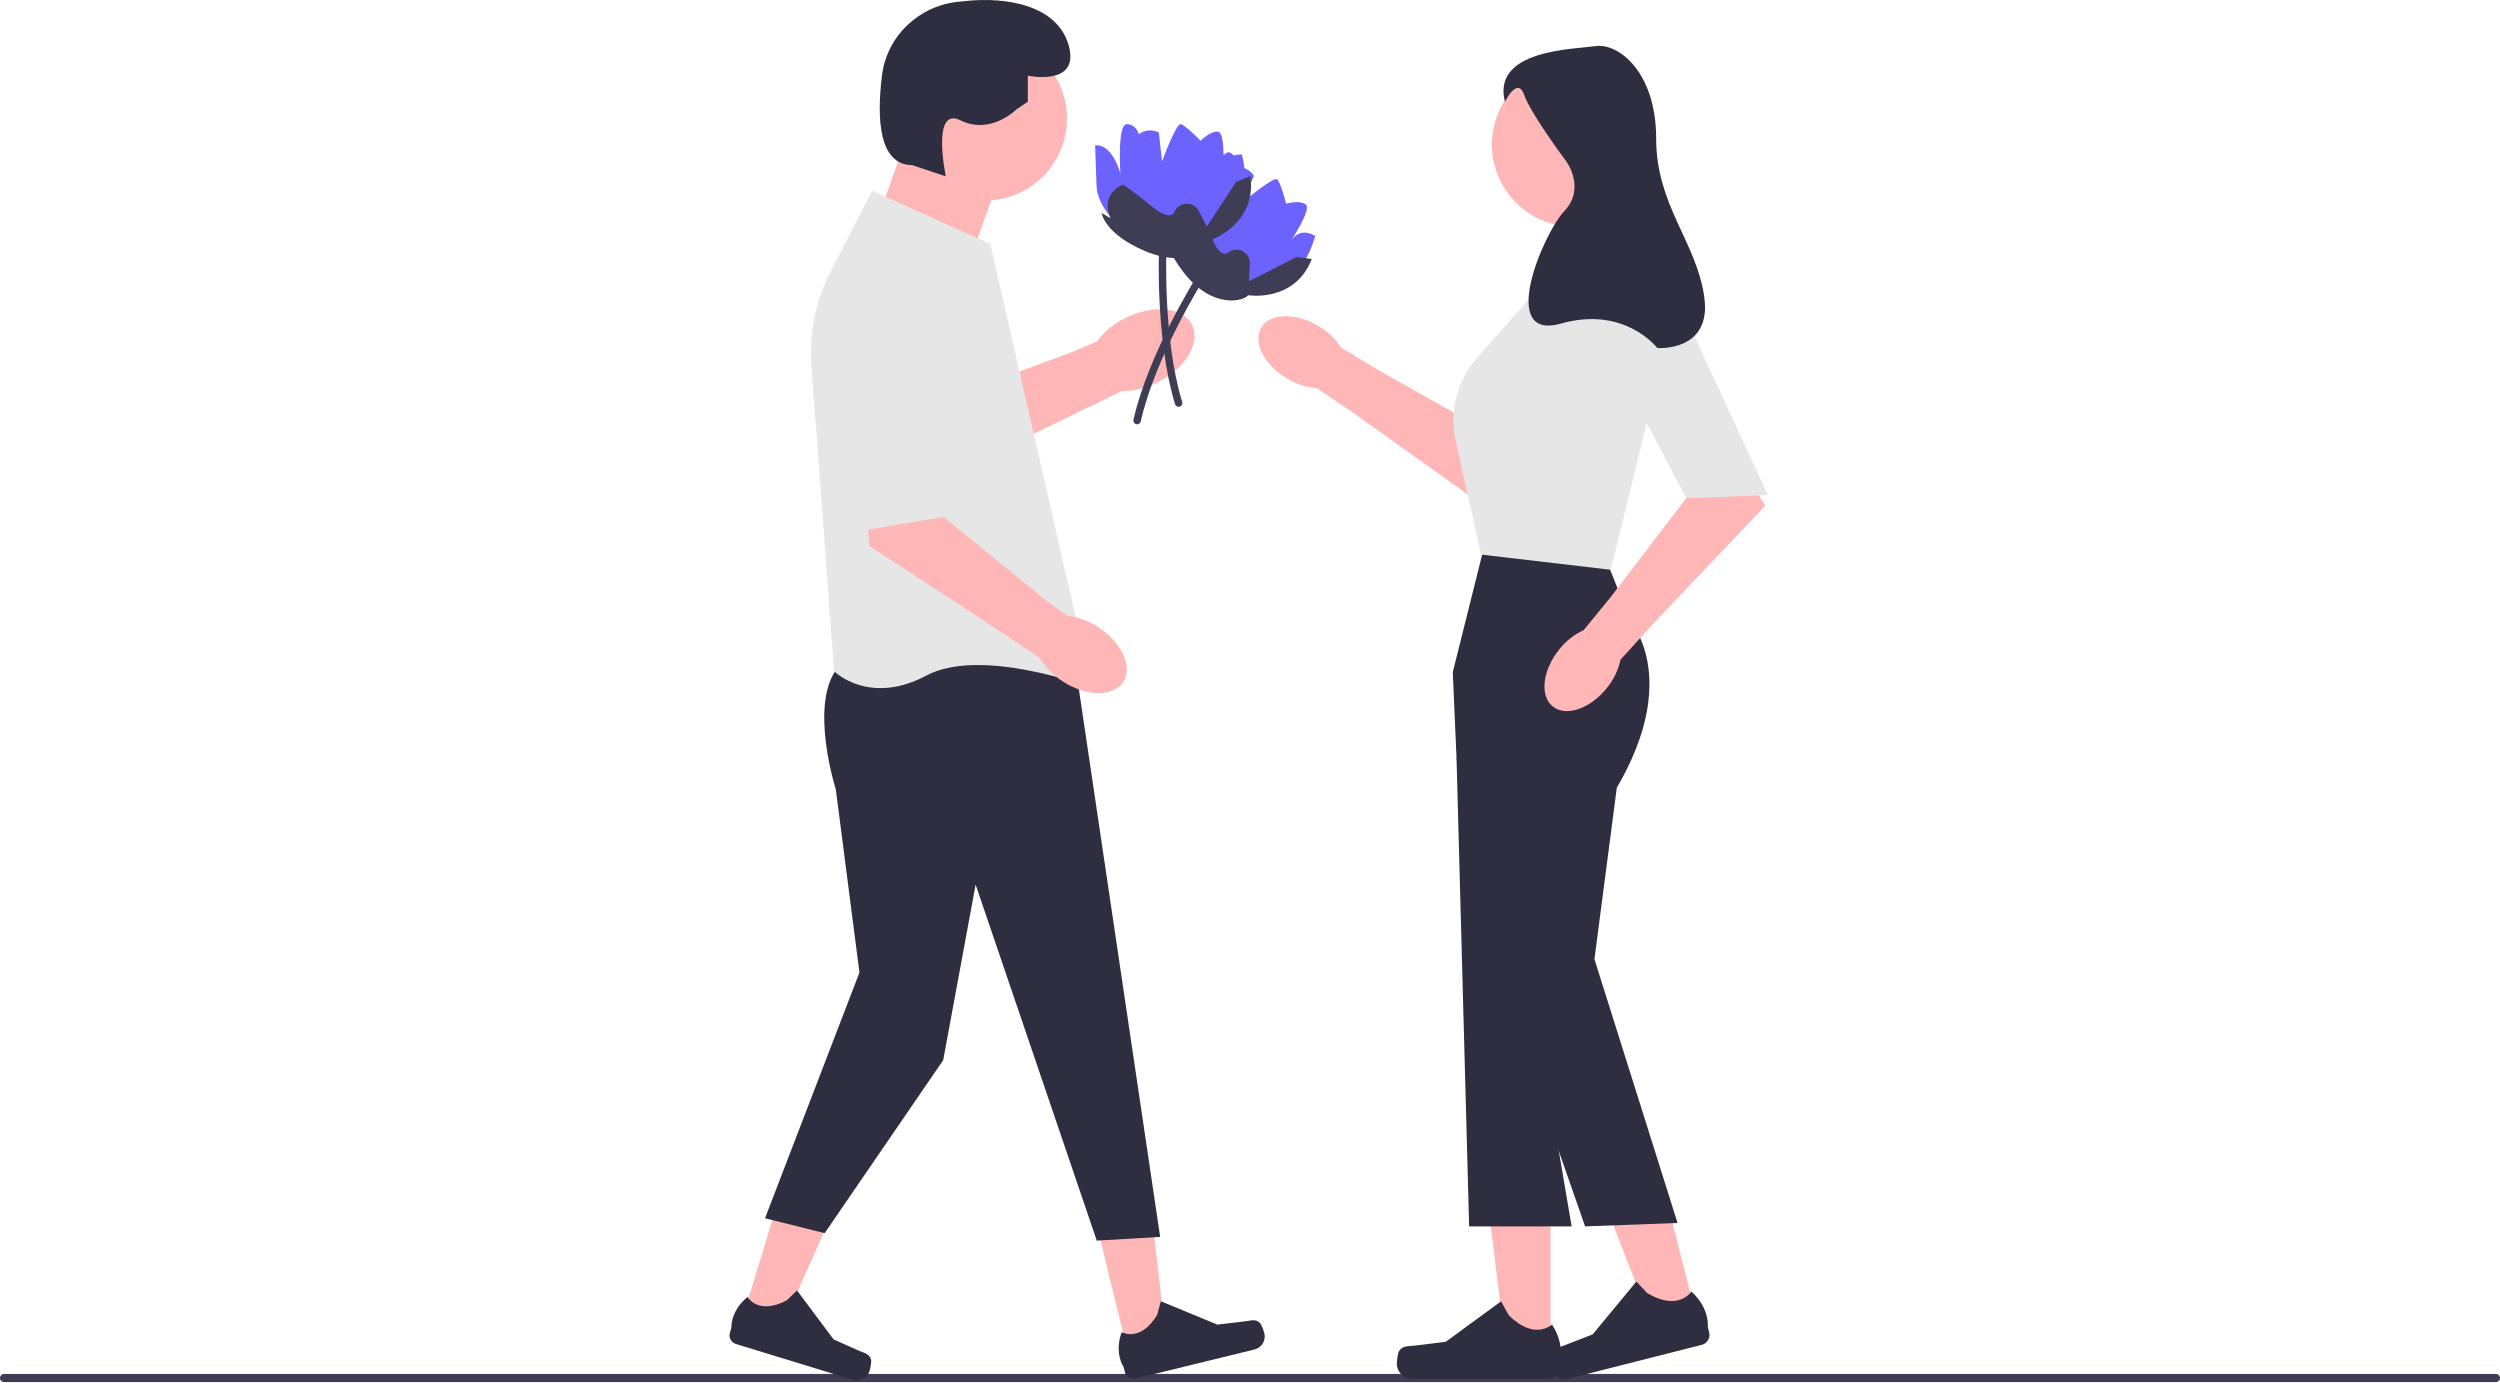
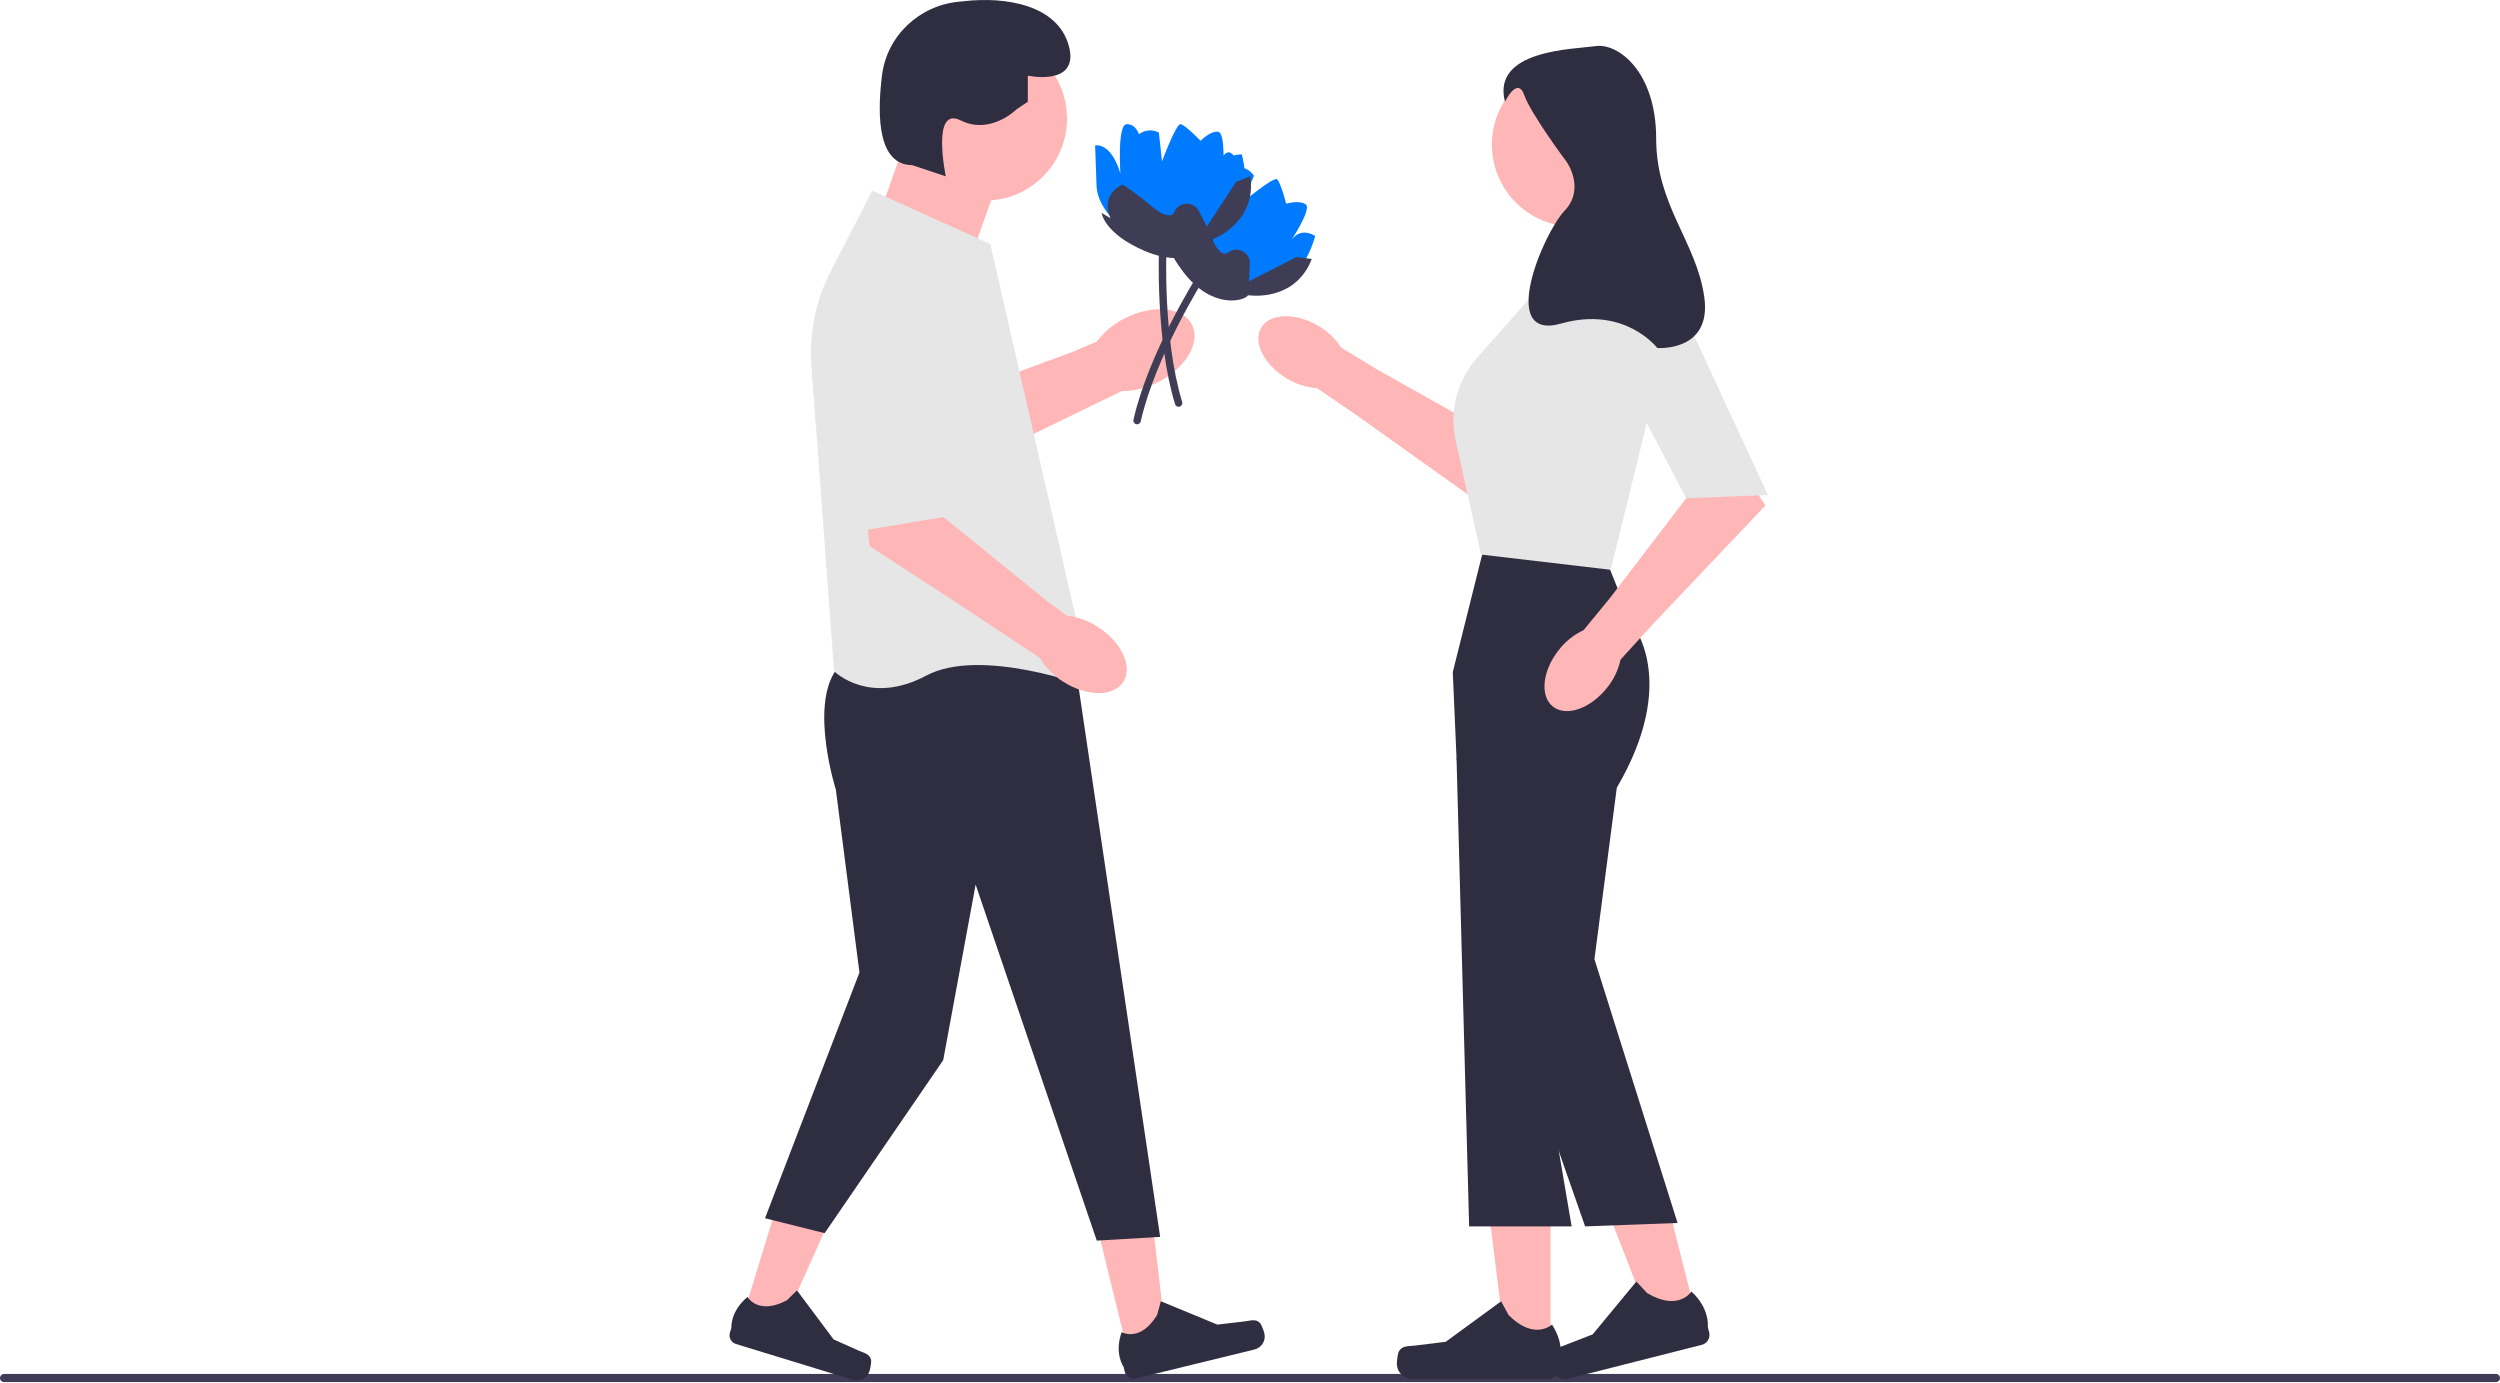
<svg xmlns="http://www.w3.org/2000/svg" width="731.67" height="404.487" viewBox="0 0 731.67 404.487" role="img" artist="Katerina Limpitsouni" source="https://undraw.co/">
  <path d="m0,403.297c0,.66.53,1.19,1.19,1.19h729.29c.66,0,1.19-.53,1.19-1.19,0-.66-.53-1.19-1.19-1.19H1.19c-.66,0-1.19.53-1.19,1.19Z" fill="#3f3d56" />
  <g>
    <g>
      <path d="m254.284,136.563l6.245-21.887,9.105,4.686,44.021-16.29,7.389-3.135c2.19-2.922,5.049-5.276,8.335-6.867,8.167-4.091,16.898-3.193,19.501,2.006,2.602,5.197-1.908,12.726-10.079,16.817-3.242,1.679-6.838,2.557-10.488,2.561l-25.17,12.213-34.144,16.879-14.715-6.983 0-0Z" fill="#ffb6b6" />
      <path d="m237.521,107.228l1.265,17.139,19.18,18.82,1.593-4.124,3.458-8.936,4.561-11.826,1.047-2.705-15.034-17.314-12.48-14.38c-2.946,7.376-4.168,15.351-3.589,23.326h0Z" fill="#e6e6e6" />
    </g>
    <g>
-       <path d="m342.816,67.056s-1.923-6.274.63-11.121c2.553-4.847,5.483-10.444,5.483-10.444,0,0,4.52,1.228,2.373,10.755,0,0,6.218-12.781,8.664-11.604s1.73,4.353,1.73,4.353h0c2.098-.289,4.171.674,5.302,2.464l-3.383,7.8s9.088-7.637,10.145-6.773c1.057.864,2.647,7.125,2.647,7.125,0,0,4.02-1.179,5.781.26,1.761,1.44-4.536,10.866-4.536,10.866,1.807-2.871,4.242-3.391,7.266-1.7,0,0-3.587,14.522-13.363,14.404-3.351-.04-10.731,5.204-15.038,2.867-8.258-4.481-13.701-19.253-13.701-19.253h0Z" fill="#6c63ff" />
+       <path d="m342.816,67.056s-1.923-6.274.63-11.121c2.553-4.847,5.483-10.444,5.483-10.444,0,0,4.52,1.228,2.373,10.755,0,0,6.218-12.781,8.664-11.604s1.73,4.353,1.73,4.353h0c2.098-.289,4.171.674,5.302,2.464l-3.383,7.8s9.088-7.637,10.145-6.773c1.057.864,2.647,7.125,2.647,7.125,0,0,4.02-1.179,5.781.26,1.761,1.44-4.536,10.866-4.536,10.866,1.807-2.871,4.242-3.391,7.266-1.7,0,0-3.587,14.522-13.363,14.404-3.351-.04-10.731,5.204-15.038,2.867-8.258-4.481-13.701-19.253-13.701-19.253h0Z" fill="#007bff" />
      <path d="m354.386,68.934c-2.736-7.291-4.12-9.48-4.12-9.48,0,0-7.037-1.169-7.988,6.751l-1.493-2.631s-2.374,5.713,5.557,16.061c8.582,11.197,18.013,8.379,18.915,6.767,0,0,13.676,2.249,18.659-10.603l-4.456-.587-13.903,7.086.242-5.079c.159-3.346-3.656-5.359-6.328-3.34,0,0-2.348,2.346-5.085-4.945,0,0-0,0-0,0Z" fill="#3f3d56" />
      <path d="m332.25,124.039c-.406-.232-.632-.708-.523-1.188,4.375-19.411,18.408-41.753,18.549-41.977.322-.509,1.001-.665,1.506-.339.509.322.661.995.339,1.505-.14.221-13.973,22.252-18.266,41.292-.132.587-.716.957-1.304.824-.109-.024-.209-.064-.301-.117,0,0-0,0-0,0Z" fill="#3f3d56" />
    </g>
    <g>
      <path d="m385.81,95.365c2.698,1.549,4.987,3.72,6.673,6.335l10.583,6.447,31.842,17.922,12.176,13.798-11.083,9.435-39.226-27.975-11.341-7.721c-3.104-.222-6.11-1.184-8.766-2.807-6.699-3.965-10.082-10.636-7.558-14.898,2.525-4.263,10-4.503,16.701-.535,0,0,0,0,0,0Z" fill="#ffb6b6" />
      <polygon points="434.904 126.069 438.7 146.994 439.169 149.613 482.482 121.651 485.744 108.351 485.722 108.232 482.275 92.128 434.904 126.069" fill="#e6e6e6" />
    </g>
    <g>
      <polygon points="217.011 386.603 228.055 389.985 246.358 348.996 230.058 344.004 217.011 386.603" fill="#ffb6b6" />
      <path d="m254.926,397.943h0c.166.684-.225,2.609-.431,3.283h0c-.634,2.07-2.826,3.234-4.897,2.6l-34.202-10.477c-1.412-.433-2.206-1.928-1.774-3.34l.436-1.424s-.381-4.798,4.718-9.006c0,0,3.064,5.457,11.515.969l2.966-2.872,10.716,14.329,7.366,3.287c1.611.719,3.169.936,3.586,2.65l0.0 0h0Z" fill="#2f2e41" />
    </g>
    <g>
      <polygon points="330.348 396.82 341.567 394.077 336.328 349.494 319.768 353.543 330.348 396.82" fill="#ffb6b6" />
      <path d="m368.727,387.171h0c.493.503,1.142,2.357,1.309,3.041h0c.514,2.103-.774,4.225-2.877,4.739l-34.748,8.492c-1.435.351-2.882-.528-3.233-1.963l-.354-1.447s-2.782-3.928-.552-10.152c0,0,5.424,3.121,10.39-5.058l1.08-3.985,16.537,6.832,8.01-.943c1.752-.206,3.202-.817,4.437.443l0-0v-0Z" fill="#2f2e41" />
    </g>
    <g>
      <polygon points="453.795 395.759 440.847 395.758 434.688 345.816 453.797 345.817 453.795 395.759" fill="#ffb6b6" />
      <path d="m409.434,395.466h0c-.403.679-.616,2.87-.616,3.66h0c0,2.427,1.967,4.395,4.395,4.395h40.098c1.656,0,2.998-1.342,2.998-2.998v-1.669s1.984-5.017-2.1-11.202c0,0-5.076,4.842-12.66-2.742l-2.237-4.052-16.19,11.84-8.974,1.105c-1.963.242-3.704-.038-4.714,1.663h-0l0-0Z" fill="#2f2e41" />
    </g>
    <g>
      <polygon points="496.61 385.95 484.06 389.133 465.809 342.239 484.332 337.541 496.61 385.95" fill="#ffb6b6" />
      <path d="m453.54,396.574h0c-.224.757.109,2.934.303,3.699h0c.597,2.352,2.988,3.776,5.34,3.179l38.867-9.86c1.605-.407,2.576-2.038,2.169-3.643l-.411-1.618s.689-5.351-4.79-10.341c0,0-3.729,5.942-12.946.455l-3.164-3.377-12.781,15.458-8.427,3.277c-1.844.717-3.599.874-4.16,2.771l-0.0 0.0 0-0Z" fill="#2f2e41" />
    </g>
    <path d="m433.911,161.799l37.094,4.364,6.546,16.365s14.183,16.365-4.364,48.004l-6.546,50.186,24.328,77.207-27.057,1-25.771-73.743-11.868-63.378-1.091-25.093,8.728-34.912h0Z" fill="#2f2e41" />
    <polygon points="436.093 218.531 426.274 221.804 429.969 358.925 459.969 358.925 436.093 218.531" fill="#2f2e41" />
    <path d="m314.447,192.893l25.093,169.104-18.547,1.091-35.457-104.19-9.491,51.381-34.694,50.627-17.456-4.364,27.638-71.916-6.909-53.549s-7.637-24.002,0-34.912,69.824-3.273,69.824-3.273v-0Z" fill="#2f2e41" />
    <polygon points="478.096 56.518 478.642 77.793 462.822 82.702 456.822 77.793 455.185 59.791 478.096 56.518" fill="#ffb6b6" />
    <polygon points="258.806 58.7 265.352 40.154 290.445 57.609 284.99 72.883 258.806 58.7" fill="#ffb6b6" />
    <path d="m426.034,129.08l3.491,15.601,3.938,17.62,37.956,4.462,11.063-45.112,3.262-13.3-.021-.119-3.448-16.104-3.197-14.881h-22.507l-24.253,27.439c-3.982,4.516-6.361,10.179-6.852,16.07-.229,2.761-.044,5.565.568,8.324Z" fill="#e6e6e6" />
    <circle cx="460.64" cy="42.336" r="24.002" fill="#ffb6b6" />
    <circle cx="288.263" cy="34.699" r="24.002" fill="#ffb6b6" />
    <path d="m237.521,107.228l1.265,17.139,5.313,72.038.142.142c.099.11,10.288,10.004,26.828,1.19,15.961-8.511,47.229,3.186,47.545,3.305l.96.36-7.616-33.286-5.487-23.948-3.928-17.204-4.179-18.23-8.542-37.323-34.541-15.602-12.045,23.391c-.786,1.538-1.505,3.098-2.127,4.702-2.946,7.376-4.168,15.351-3.589,23.326,0,0,0.0 0.0 0.0 0Z" fill="#e6e6e6" />
    <path d="m297.537,31.971l3.273-2.182v-7.637s15.274,3.273,12.001-8.728c-3.273-12.001-18.425-14.439-30.548-13.092-.491.055-.982.104-1.472.148-11.701,1.052-21.219,9.943-22.663,21.602-1.569,12.664-.939,26.172,8.86,26.254l9.819,3.273s-4.364-20.729,4.364-16.365,16.365-3.273,16.365-3.273c0,0,0,0,0,0Z" fill="#2f2e41" />
    <g>
-       <path d="m325.885,64.325s-4.779-4.496-4.964-9.971-.413-11.789-.413-11.789c0,0,4.535-1.174,7.391,8.166,0,0-.933-14.183,1.775-14.373s3.66,2.923,3.66,2.923h0c1.679-1.291,3.957-1.481,5.826-.487l.927,8.451s4.109-11.137,5.455-10.91c1.346.227,5.83,4.877,5.83,4.877,0,0,2.907-3.017,5.151-2.639s1.446,11.686,1.446,11.686c.147-3.389,2.004-5.048,5.469-5.077,0,0,4.081,14.391-4.469,19.133-2.93,1.625-6.742,9.838-11.64,9.943-9.394.2-21.442-9.933-21.442-9.933Z" fill="#6c63ff" />
+       <path d="m325.885,64.325s-4.779-4.496-4.964-9.971-.413-11.789-.413-11.789c0,0,4.535-1.174,7.391,8.166,0,0-.933-14.183,1.775-14.373s3.66,2.923,3.66,2.923h0c1.679-1.291,3.957-1.481,5.826-.487l.927,8.451s4.109-11.137,5.455-10.91c1.346.227,5.83,4.877,5.83,4.877,0,0,2.907-3.017,5.151-2.639s1.446,11.686,1.446,11.686c.147-3.389,2.004-5.048,5.469-5.077,0,0,4.081,14.391-4.469,19.133-2.93,1.625-6.742,9.838-11.64,9.943-9.394.2-21.442-9.933-21.442-9.933Z" fill="#007bff" />
      <path d="m336.864,60.223c-5.99-4.977-8.277-6.192-8.277-6.192,0,0-6.691,2.472-3.592,9.822l-2.6-1.545s.769,6.139,12.786,11.197c13.003,5.473,19.798-1.649,19.782-3.496,0,0,12.993-4.824,10.952-18.456l-4.162,1.698-8.564,13.045-2.307-4.531c-1.52-2.985-5.831-2.843-7.151.235,0,0-.877,3.201-6.867-1.775v-0Z" fill="#3f3d56" />
      <path d="m344.946,119.056c-.467,0-.899-.302-1.043-.772-5.819-19.028-4.703-45.388-4.691-45.652.028-.602.54-1.074,1.139-1.041.601.028,1.068.537,1.04,1.139-.012.261-1.11,26.252,4.597,44.917.176.575-.148,1.186-.724,1.362-.107.033-.214.048-.32.048,0,0,0,0,0,0Z" fill="#3f3d56" />
    </g>
    <g>
      <path d="m253.157,145.203l19.85-5.198.542,9.216,32.841,26.684,5.823,4.296c3.273.359,6.411,1.497,9.154,3.317,6.922,4.46,10.232,11.648,7.392,16.053-2.839,4.404-10.751,4.359-17.675-.104-2.79-1.745-5.122-4.133-6.8-6.964l-21.027-13.927-28.766-18.75-1.334-14.623 0.0 0Z" fill="#ffb6b6" />
      <polygon points="266.047 77.793 283.615 87.768 280.329 150.609 246.711 156.222 266.047 77.793" fill="#e6e6e6" />
    </g>
    <g>
      <path d="m456.258,190.165c1.909-2.457,4.378-4.42,7.202-5.727l7.857-9.583,22.179-29.038,15.358-10.137,7.801,12.289-33.162,34.951-9.224,10.156c-.652,3.043-2.023,5.886-3.999,8.29-4.859,6.082-11.936,8.504-15.805,5.412-3.87-3.093-3.067-10.53,1.794-16.613v-0Z" fill="#ffb6b6" />
      <polygon points="465.345 92.013 486.071 77.21 517.405 144.879 493.496 145.818 465.345 92.013" fill="#e6e6e6" />
    </g>
    <path d="m440.457,29.789s3.664-7.584,5.628-1.984,12.438,19.6,12.438,19.6c0,0,5.565,7.778-.655,14.311s-19.64,38.267-.982,32.978c18.658-5.289,28.15,7.156,28.15,7.156,0,0,16.039,1.244,13.748-14.933s-14.075-26.756-14.075-46.356-11.129-28-17.676-27.067-30.505,1.051-26.577,16.295c0,0,0.0 0.0 0.0 0Z" fill="#2f2e41" />
  </g>
</svg>
